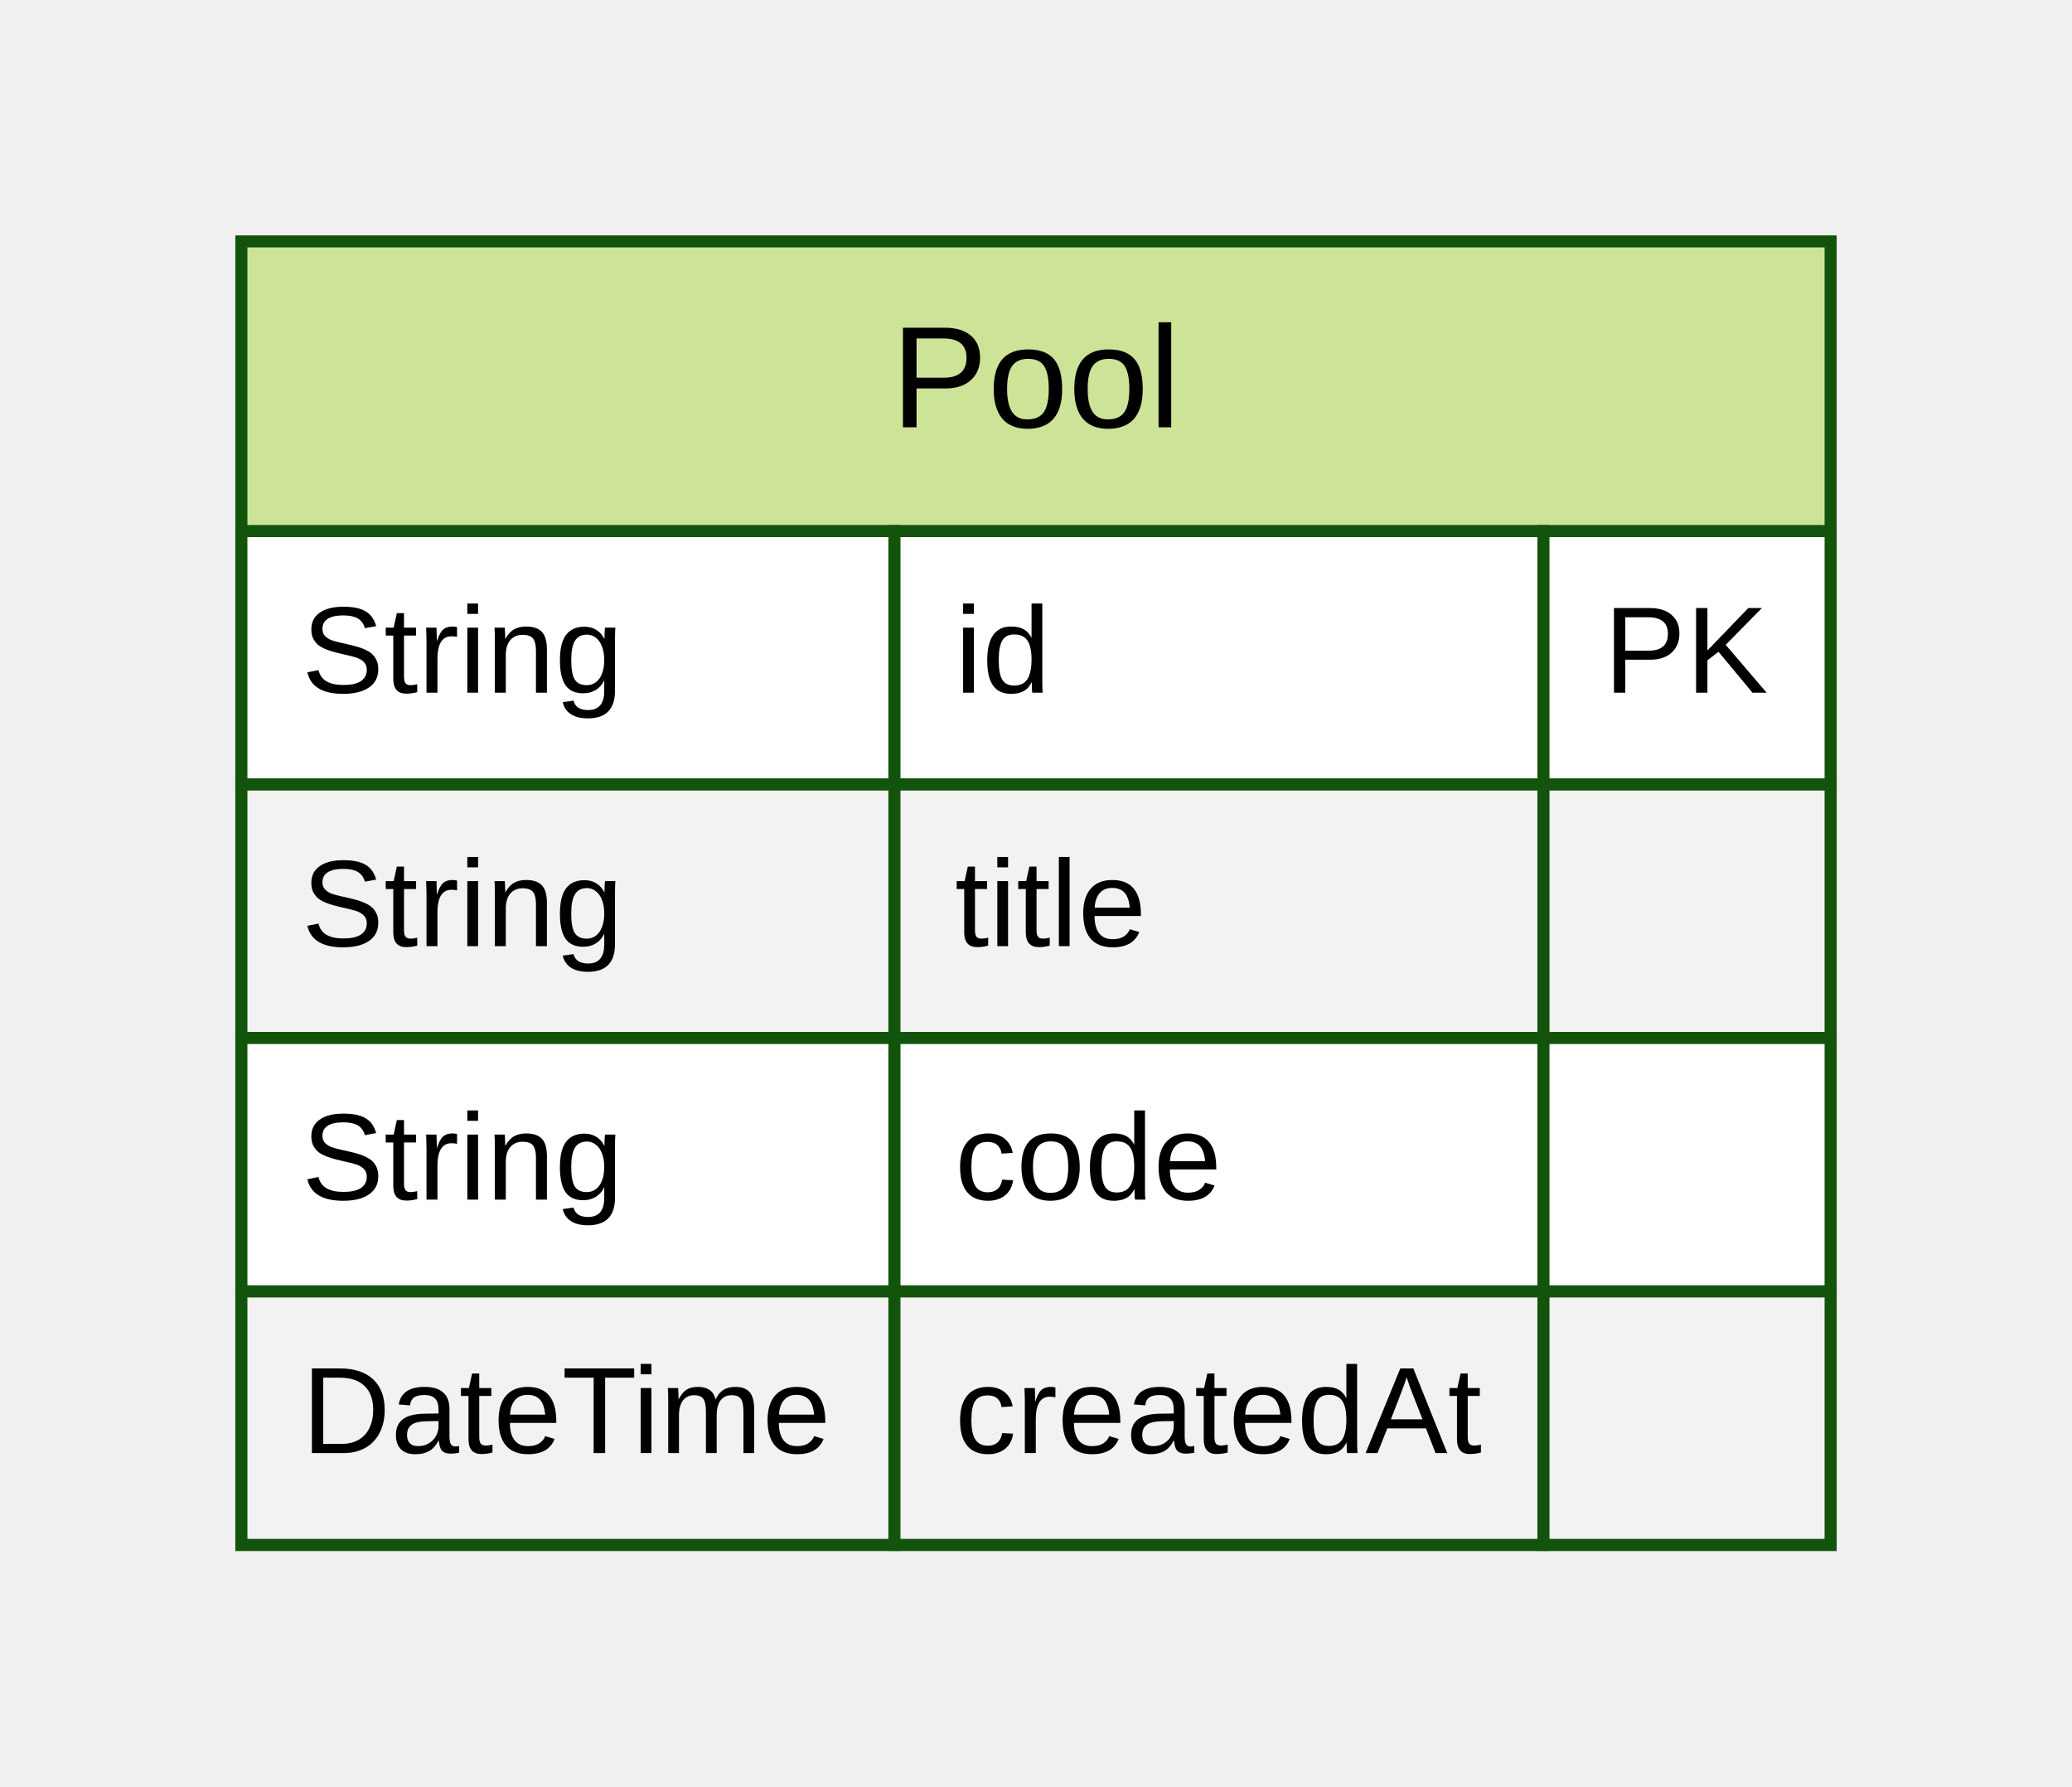
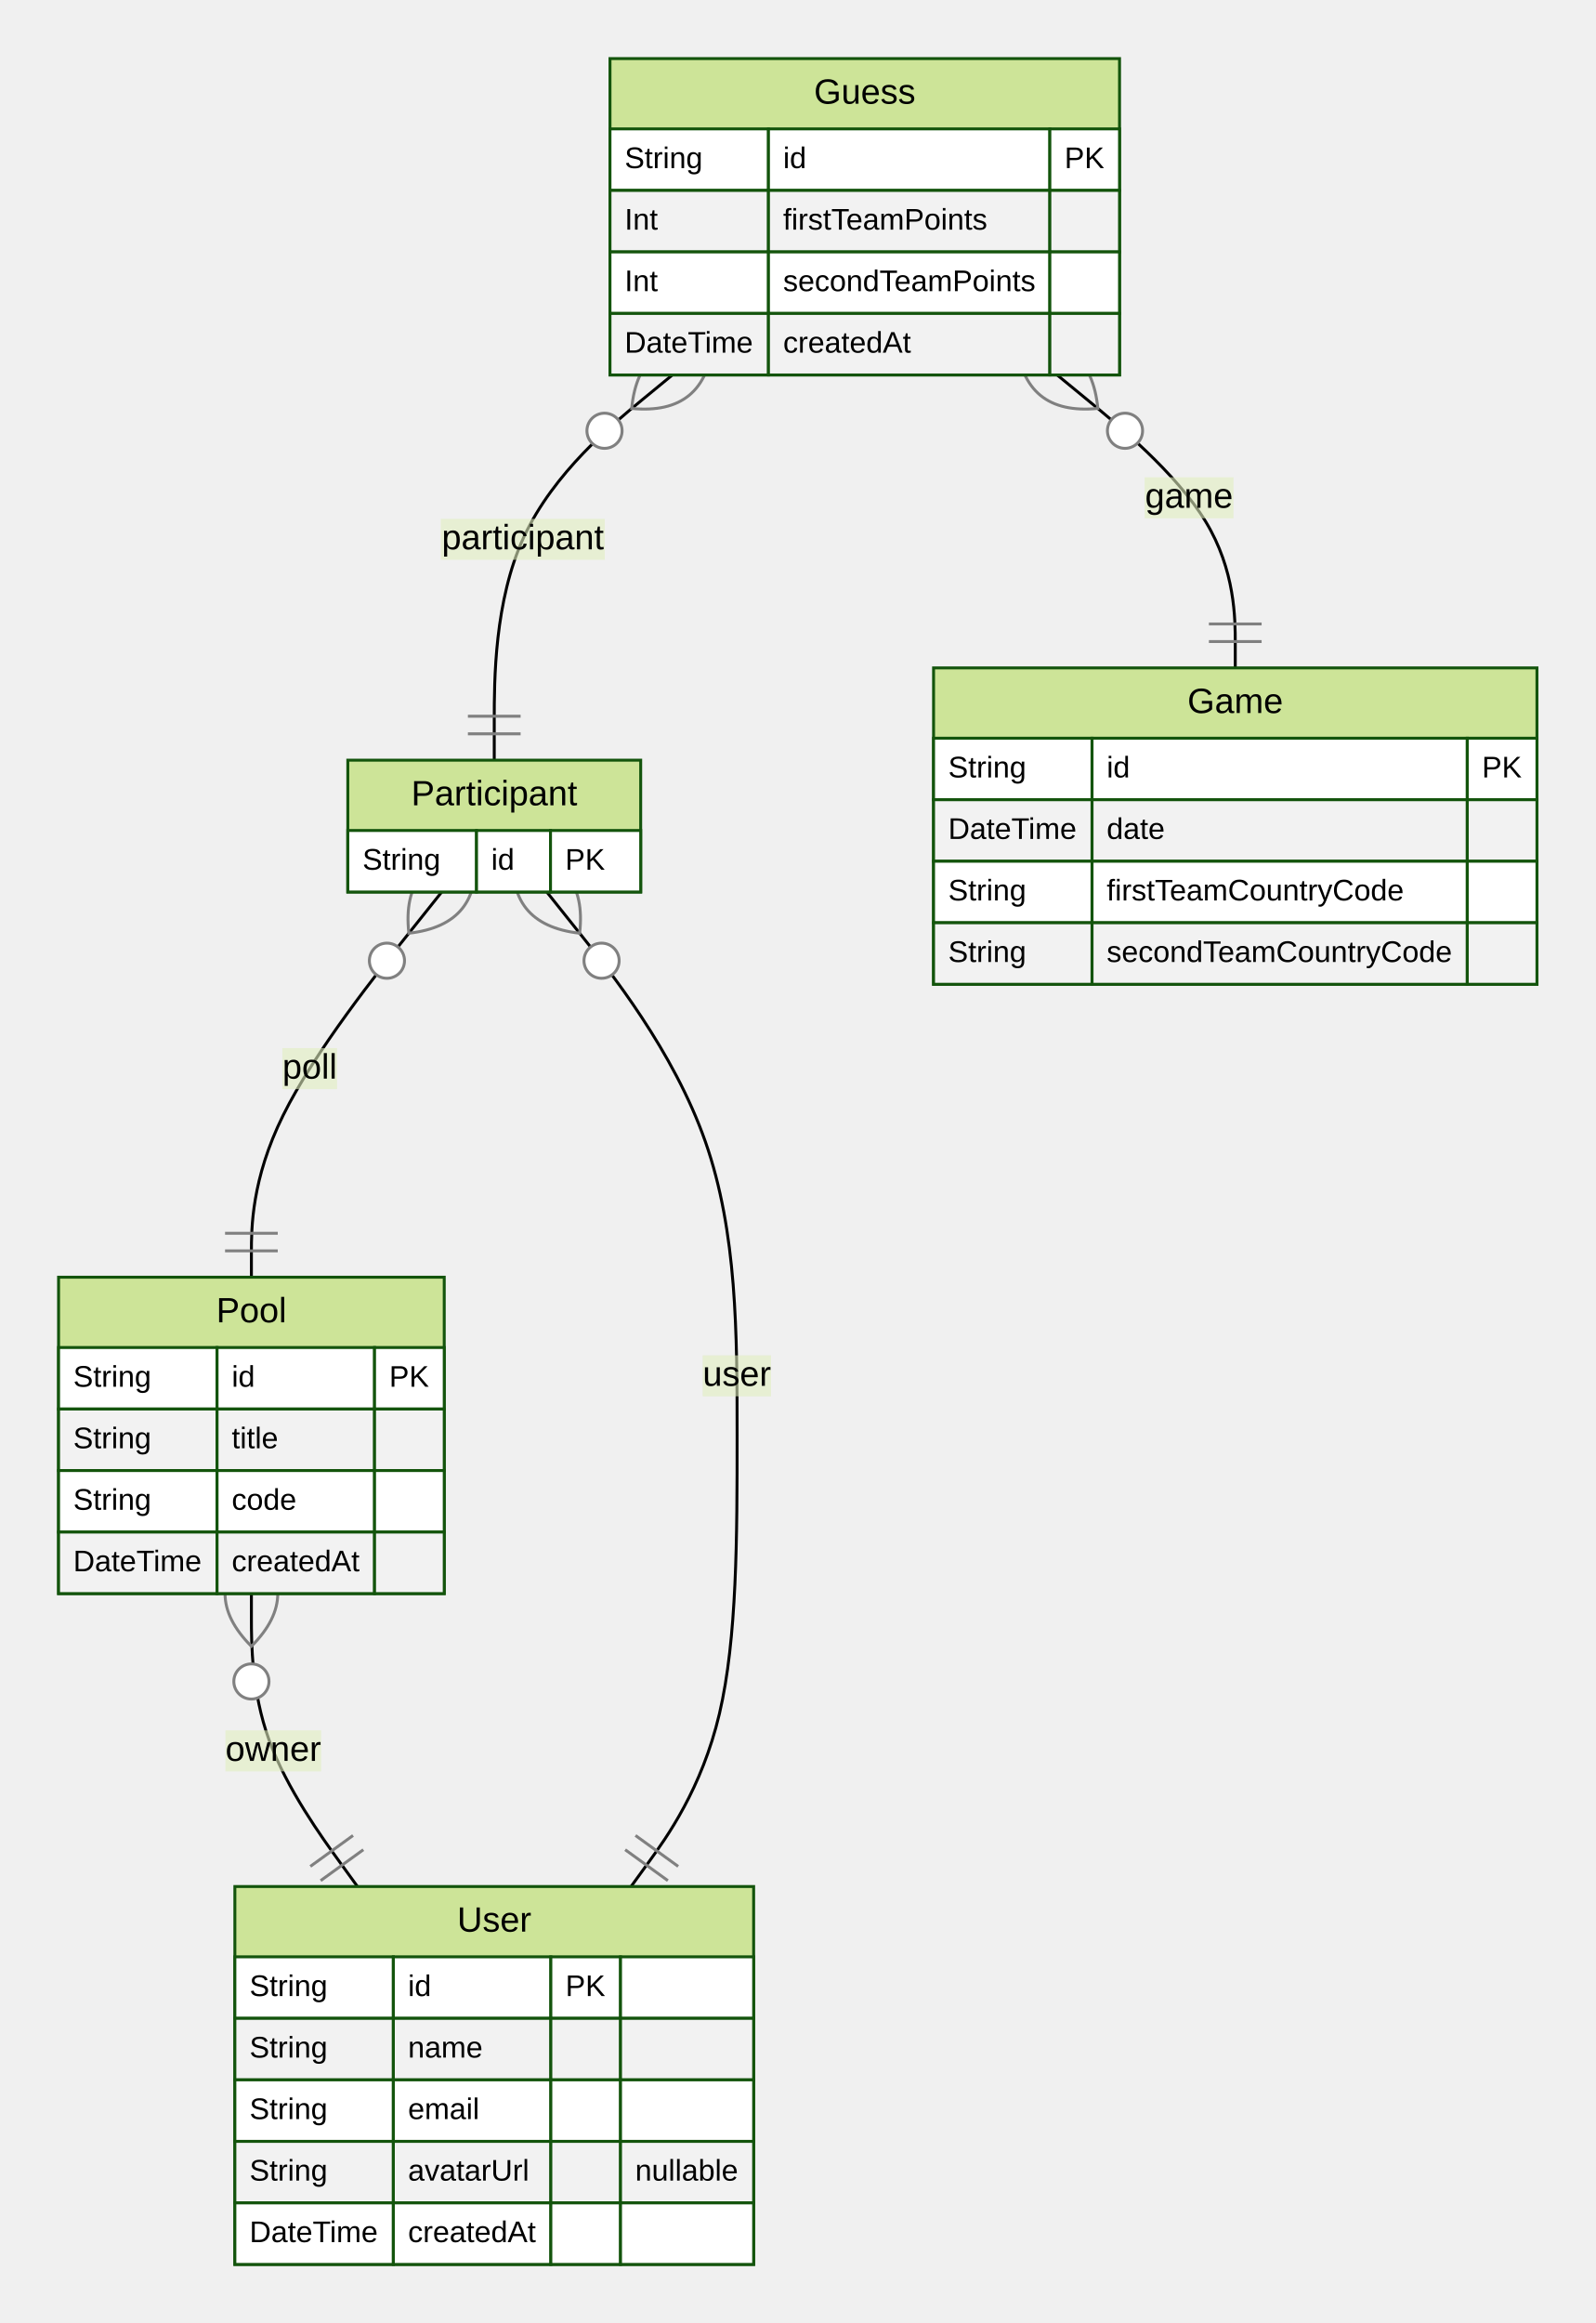
- <svg xmlns="http://www.w3.org/2000/svg" aria-labelledby="chart-title-mermaid-0 chart-desc-mermaid-0" role="img" viewBox="0 0 171.683 148" style="max-width: 171.683px; background-color: white;" width="100%" id="mermaid-0">
+ <svg xmlns="http://www.w3.org/2000/svg" aria-labelledby="chart-title-mermaid-0 chart-desc-mermaid-0" role="img" viewBox="0 0 544.791 793" style="max-width: 544.791px; background-color: white;" width="100%" id="mermaid-0">
  <style>#mermaid-0 {font-family:"trebuchet ms",verdana,arial,sans-serif;font-size:16px;fill:#000000;}#mermaid-0 .error-icon{fill:#552222;}#mermaid-0 .error-text{fill:#552222;stroke:#552222;}#mermaid-0 .edge-thickness-normal{stroke-width:2px;}#mermaid-0 .edge-thickness-thick{stroke-width:3.5px;}#mermaid-0 .edge-pattern-solid{stroke-dasharray:0;}#mermaid-0 .edge-pattern-dashed{stroke-dasharray:3;}#mermaid-0 .edge-pattern-dotted{stroke-dasharray:2;}#mermaid-0 .marker{fill:#000000;stroke:#000000;}#mermaid-0 .marker.cross{stroke:#000000;}#mermaid-0 svg{font-family:"trebuchet ms",verdana,arial,sans-serif;font-size:16px;}#mermaid-0 .entityBox{fill:#cde498;stroke:#13540c;}#mermaid-0 .attributeBoxOdd{fill:#ffffff;stroke:#13540c;}#mermaid-0 .attributeBoxEven{fill:#f2f2f2;stroke:#13540c;}#mermaid-0 .relationshipLabelBox{fill:hsl(78.158, 58.462%, 84.51%);opacity:0.7;background-color:hsl(78.158, 58.462%, 84.51%);}#mermaid-0 .relationshipLabelBox rect{opacity:0.5;}#mermaid-0 .relationshipLine{stroke:#000000;}#mermaid-0 :root{--mermaid-font-family:"trebuchet ms",verdana,arial,sans-serif;}</style>
  <g />
  <defs>
    <marker orient="auto" markerHeight="18" markerWidth="18" refY="9" refX="0" id="ONLY_ONE_START">
      <path d="M9,0 L9,18 M15,0 L15,18" fill="none" stroke="gray" />
    </marker>
  </defs>
  <defs>
    <marker orient="auto" markerHeight="18" markerWidth="18" refY="9" refX="18" id="ONLY_ONE_END">
      <path d="M3,0 L3,18 M9,0 L9,18" fill="none" stroke="gray" />
    </marker>
  </defs>
  <defs>
    <marker orient="auto" markerHeight="18" markerWidth="30" refY="9" refX="0" id="ZERO_OR_ONE_START">
      <circle r="6" cy="9" cx="21" fill="white" stroke="gray" />
      <path d="M9,0 L9,18" fill="none" stroke="gray" />
    </marker>
  </defs>
  <defs>
    <marker orient="auto" markerHeight="18" markerWidth="30" refY="9" refX="30" id="ZERO_OR_ONE_END">
      <circle r="6" cy="9" cx="9" fill="white" stroke="gray" />
      <path d="M21,0 L21,18" fill="none" stroke="gray" />
    </marker>
  </defs>
  <defs>
    <marker orient="auto" markerHeight="36" markerWidth="45" refY="18" refX="18" id="ONE_OR_MORE_START">
      <path d="M0,18 Q 18,0 36,18 Q 18,36 0,18 M42,9 L42,27" fill="none" stroke="gray" />
    </marker>
  </defs>
  <defs>
    <marker orient="auto" markerHeight="36" markerWidth="45" refY="18" refX="27" id="ONE_OR_MORE_END">
      <path d="M3,9 L3,27 M9,18 Q27,0 45,18 Q27,36 9,18" fill="none" stroke="gray" />
    </marker>
  </defs>
  <defs>
    <marker orient="auto" markerHeight="36" markerWidth="57" refY="18" refX="18" id="ZERO_OR_MORE_START">
      <circle r="6" cy="18" cx="48" fill="white" stroke="gray" />
      <path d="M0,18 Q18,0 36,18 Q18,36 0,18" fill="none" stroke="gray" />
    </marker>
  </defs>
  <defs>
    <marker orient="auto" markerHeight="36" markerWidth="57" refY="18" refX="39" id="ZERO_OR_MORE_END">
      <circle r="6" cy="18" cx="9" fill="white" stroke="gray" />
      <path d="M21,18 Q39,0 57,18 Q39,36 21,18" fill="none" stroke="gray" />
    </marker>
  </defs>
-   <g transform="translate(20,20 )" id="Pool">
+   <path marker-start="url(#ZERO_OR_MORE_START)" marker-end="url(#ONLY_ONE_END)" fill="none" stroke="gray" d="M85.841,544L85.841,552.333C85.841,560.667,85.841,577.333,91.876,594C97.911,610.667,109.981,627.333,116.016,635.667L122.051,644" class="er relationshipLine" />
+   <path marker-start="url(#ZERO_OR_MORE_START)" marker-end="url(#ONLY_ONE_END)" fill="none" stroke="gray" d="M186.702,304.5L197.532,318.083C208.362,331.667,230.023,358.833,240.853,389.75C251.683,420.667,251.683,455.333,251.683,490C251.683,524.667,251.683,559.333,245.648,585C239.613,610.667,227.543,627.333,221.508,635.667L215.473,644" class="er relationshipLine" />
+   <path marker-start="url(#ZERO_OR_MORE_START)" marker-end="url(#ONLY_ONE_END)" fill="none" stroke="gray" d="M150.823,304.5L139.992,318.083C129.162,331.667,107.502,358.833,96.672,380.75C85.841,402.667,85.841,419.333,85.841,427.667L85.841,436" class="er relationshipLine" />
+   <path marker-start="url(#ZERO_OR_MORE_START)" marker-end="url(#ONLY_ONE_END)" fill="none" stroke="gray" d="M360.956,128L371.093,136.333C381.23,144.667,401.503,161.333,411.64,178C421.777,194.667,421.777,211.333,421.777,219.667L421.777,228" class="er relationshipLine" />
+   <path marker-start="url(#ZERO_OR_MORE_START)" marker-end="url(#ONLY_ONE_END)" fill="none" stroke="gray" d="M229.583,128L219.446,136.333C209.309,144.667,189.036,161.333,178.899,183.25C168.762,205.167,168.762,232.333,168.762,245.917L168.762,259.5" class="er relationshipLine" />
+   <g transform="translate(20,436 )" id="Pool">
    <rect height="108" width="131.683" y="0" x="0" stroke="gray" fill-opacity="100%" fill="honeydew" class="er entityBox" />
    <text transform="translate(65.84149,12)" style="font-family: &quot;trebuchet ms&quot;, verdana, arial, sans-serif;; font-size: 12px" text-anchor="middle" dominant-baseline="middle" y="0" x="0" id="entity-Pool" class="er entityLabel">Pool</text>
    <rect height="21" width="54.113" y="24" x="0" stroke="gray" fill-opacity="100%" fill="honeydew" class="er attributeBoxOdd" />
    <text transform="translate(5,34.5)" style="font-family: &quot;trebuchet ms&quot;, verdana, arial, sans-serif;; font-size: 10.2px" text-anchor="left" dominant-baseline="middle" y="0" x="0" id="entity-Pool-attr-1-type" class="er entityLabel">String</text>
    <rect height="21" width="53.775" y="24" x="54.113" stroke="gray" fill-opacity="100%" fill="honeydew" class="er attributeBoxOdd" />
    <text transform="translate(59.11313,34.5)" style="font-family: &quot;trebuchet ms&quot;, verdana, arial, sans-serif;; font-size: 10.2px" text-anchor="left" dominant-baseline="middle" y="0" x="0" id="entity-Pool-attr-1-name" class="er entityLabel">id</text>
    <rect height="21" width="23.795" y="24" x="107.888" stroke="gray" fill-opacity="100%" fill="honeydew" class="er attributeBoxOdd" />
    <text transform="translate(112.888,34.5)" style="font-family: &quot;trebuchet ms&quot;, verdana, arial, sans-serif;; font-size: 10.2px" text-anchor="left" dominant-baseline="middle" y="0" x="0" id="entity-Pool-attr-1-key" class="er entityLabel">PK</text>
    <rect height="21" width="54.113" y="45" x="0" stroke="gray" fill-opacity="100%" fill="honeydew" class="er attributeBoxEven" />
    <text transform="translate(5,55.5)" style="font-family: &quot;trebuchet ms&quot;, verdana, arial, sans-serif;; font-size: 10.2px" text-anchor="left" dominant-baseline="middle" y="0" x="0" id="entity-Pool-attr-2-type" class="er entityLabel">String</text>
    <rect height="21" width="53.775" y="45" x="54.113" stroke="gray" fill-opacity="100%" fill="honeydew" class="er attributeBoxEven" />
    <text transform="translate(59.11313,55.5)" style="font-family: &quot;trebuchet ms&quot;, verdana, arial, sans-serif;; font-size: 10.2px" text-anchor="left" dominant-baseline="middle" y="0" x="0" id="entity-Pool-attr-2-name" class="er entityLabel">title</text>
    <rect height="21" width="23.795" y="45" x="107.888" stroke="gray" fill-opacity="100%" fill="honeydew" class="er attributeBoxEven" />
    <text transform="translate(112.888,55.5)" style="font-family: &quot;trebuchet ms&quot;, verdana, arial, sans-serif;; font-size: 10.2px" text-anchor="left" dominant-baseline="middle" y="0" x="0" id="entity-Pool-attr-2-key" class="er entityLabel" />
    <rect height="21" width="54.113" y="66" x="0" stroke="gray" fill-opacity="100%" fill="honeydew" class="er attributeBoxOdd" />
    <text transform="translate(5,76.5)" style="font-family: &quot;trebuchet ms&quot;, verdana, arial, sans-serif;; font-size: 10.2px" text-anchor="left" dominant-baseline="middle" y="0" x="0" id="entity-Pool-attr-3-type" class="er entityLabel">String</text>
    <rect height="21" width="53.775" y="66" x="54.113" stroke="gray" fill-opacity="100%" fill="honeydew" class="er attributeBoxOdd" />
    <text transform="translate(59.11313,76.5)" style="font-family: &quot;trebuchet ms&quot;, verdana, arial, sans-serif;; font-size: 10.2px" text-anchor="left" dominant-baseline="middle" y="0" x="0" id="entity-Pool-attr-3-name" class="er entityLabel">code</text>
    <rect height="21" width="23.795" y="66" x="107.888" stroke="gray" fill-opacity="100%" fill="honeydew" class="er attributeBoxOdd" />
    <text transform="translate(112.888,76.5)" style="font-family: &quot;trebuchet ms&quot;, verdana, arial, sans-serif;; font-size: 10.2px" text-anchor="left" dominant-baseline="middle" y="0" x="0" id="entity-Pool-attr-3-key" class="er entityLabel" />
    <rect height="21" width="54.113" y="87" x="0" stroke="gray" fill-opacity="100%" fill="honeydew" class="er attributeBoxEven" />
    <text transform="translate(5,97.5)" style="font-family: &quot;trebuchet ms&quot;, verdana, arial, sans-serif;; font-size: 10.2px" text-anchor="left" dominant-baseline="middle" y="0" x="0" id="entity-Pool-attr-4-type" class="er entityLabel">DateTime</text>
    <rect height="21" width="53.775" y="87" x="54.113" stroke="gray" fill-opacity="100%" fill="honeydew" class="er attributeBoxEven" />
    <text transform="translate(59.11313,97.5)" style="font-family: &quot;trebuchet ms&quot;, verdana, arial, sans-serif;; font-size: 10.2px" text-anchor="left" dominant-baseline="middle" y="0" x="0" id="entity-Pool-attr-4-name" class="er entityLabel">createdAt</text>
    <rect height="21" width="23.795" y="87" x="107.888" stroke="gray" fill-opacity="100%" fill="honeydew" class="er attributeBoxEven" />
    <text transform="translate(112.888,97.5)" style="font-family: &quot;trebuchet ms&quot;, verdana, arial, sans-serif;; font-size: 10.2px" text-anchor="left" dominant-baseline="middle" y="0" x="0" id="entity-Pool-attr-4-key" class="er entityLabel" />
  </g>
+   <g transform="translate(118.7622,259.5 )" id="Participant">
+     <rect height="45" width="100" y="0" x="0" stroke="gray" fill-opacity="100%" fill="honeydew" class="er entityBox" />
+     <text transform="translate(50,12)" style="font-family: &quot;trebuchet ms&quot;, verdana, arial, sans-serif;; font-size: 12px" text-anchor="middle" dominant-baseline="middle" y="0" x="0" id="entity-Participant" class="er entityLabel">Participant</text>
+     <rect height="21" width="43.945" y="24" x="0" stroke="gray" fill-opacity="100%" fill="honeydew" class="er attributeBoxOdd" />
+     <text transform="translate(5,34.5)" style="font-family: &quot;trebuchet ms&quot;, verdana, arial, sans-serif;; font-size: 10.2px" text-anchor="left" dominant-baseline="middle" y="0" x="0" id="entity-Participant-attr-1-type" class="er entityLabel">String</text>
+     <rect height="21" width="25.262" y="24" x="43.945" stroke="gray" fill-opacity="100%" fill="honeydew" class="er attributeBoxOdd" />
+     <text transform="translate(48.94526,34.5)" style="font-family: &quot;trebuchet ms&quot;, verdana, arial, sans-serif;; font-size: 10.2px" text-anchor="left" dominant-baseline="middle" y="0" x="0" id="entity-Participant-attr-1-name" class="er entityLabel">id</text>
+     <rect height="21" width="30.793" y="24" x="69.207" stroke="gray" fill-opacity="100%" fill="honeydew" class="er attributeBoxOdd" />
+     <text transform="translate(74.20681,34.5)" style="font-family: &quot;trebuchet ms&quot;, verdana, arial, sans-serif;; font-size: 10.2px" text-anchor="left" dominant-baseline="middle" y="0" x="0" id="entity-Participant-attr-1-key" class="er entityLabel">PK</text>
+   </g>
+   <g transform="translate(80.19414,644 )" id="User">
+     <rect height="129" width="177.136" y="0" x="0" stroke="gray" fill-opacity="100%" fill="honeydew" class="er entityBox" />
+     <text transform="translate(88.5681,12)" style="font-family: &quot;trebuchet ms&quot;, verdana, arial, sans-serif;; font-size: 12px" text-anchor="middle" dominant-baseline="middle" y="0" x="0" id="entity-User" class="er entityLabel">User</text>
+     <rect height="21" width="54.113" y="24" x="0" stroke="gray" fill-opacity="100%" fill="honeydew" class="er attributeBoxOdd" />
+     <text transform="translate(5,34.5)" style="font-family: &quot;trebuchet ms&quot;, verdana, arial, sans-serif;; font-size: 10.2px" text-anchor="left" dominant-baseline="middle" y="0" x="0" id="entity-User-attr-1-type" class="er entityLabel">String</text>
+     <rect height="21" width="53.775" y="24" x="54.113" stroke="gray" fill-opacity="100%" fill="honeydew" class="er attributeBoxOdd" />
+     <text transform="translate(59.11313,34.5)" style="font-family: &quot;trebuchet ms&quot;, verdana, arial, sans-serif;; font-size: 10.2px" text-anchor="left" dominant-baseline="middle" y="0" x="0" id="entity-User-attr-1-name" class="er entityLabel">id</text>
+     <rect height="21" width="23.795" y="24" x="107.888" stroke="gray" fill-opacity="100%" fill="honeydew" class="er attributeBoxOdd" />
+     <text transform="translate(112.888,34.5)" style="font-family: &quot;trebuchet ms&quot;, verdana, arial, sans-serif;; font-size: 10.2px" text-anchor="left" dominant-baseline="middle" y="0" x="0" id="entity-User-attr-1-key" class="er entityLabel">PK</text>
+     <rect height="21" width="45.453" y="24" x="131.683" stroke="gray" fill-opacity="100%" fill="honeydew" class="er attributeBoxOdd" />
+     <text transform="translate(136.683,34.5)" style="font-family: &quot;trebuchet ms&quot;, verdana, arial, sans-serif;; font-size: 10.2px" text-anchor="left" dominant-baseline="middle" y="0" x="0" id="entity-User-attr-1-comment" class="er entityLabel" />
+     <rect height="21" width="54.113" y="45" x="0" stroke="gray" fill-opacity="100%" fill="honeydew" class="er attributeBoxEven" />
+     <text transform="translate(5,55.5)" style="font-family: &quot;trebuchet ms&quot;, verdana, arial, sans-serif;; font-size: 10.2px" text-anchor="left" dominant-baseline="middle" y="0" x="0" id="entity-User-attr-2-type" class="er entityLabel">String</text>
+     <rect height="21" width="53.775" y="45" x="54.113" stroke="gray" fill-opacity="100%" fill="honeydew" class="er attributeBoxEven" />
+     <text transform="translate(59.11313,55.5)" style="font-family: &quot;trebuchet ms&quot;, verdana, arial, sans-serif;; font-size: 10.2px" text-anchor="left" dominant-baseline="middle" y="0" x="0" id="entity-User-attr-2-name" class="er entityLabel">name</text>
+     <rect height="21" width="23.795" y="45" x="107.888" stroke="gray" fill-opacity="100%" fill="honeydew" class="er attributeBoxEven" />
+     <text transform="translate(112.888,55.5)" style="font-family: &quot;trebuchet ms&quot;, verdana, arial, sans-serif;; font-size: 10.2px" text-anchor="left" dominant-baseline="middle" y="0" x="0" id="entity-User-attr-2-key" class="er entityLabel" />
+     <rect height="21" width="45.453" y="45" x="131.683" stroke="gray" fill-opacity="100%" fill="honeydew" class="er attributeBoxEven" />
+     <text transform="translate(136.683,55.5)" style="font-family: &quot;trebuchet ms&quot;, verdana, arial, sans-serif;; font-size: 10.2px" text-anchor="left" dominant-baseline="middle" y="0" x="0" id="entity-User-attr-2-comment" class="er entityLabel" />
+     <rect height="21" width="54.113" y="66" x="0" stroke="gray" fill-opacity="100%" fill="honeydew" class="er attributeBoxOdd" />
+     <text transform="translate(5,76.5)" style="font-family: &quot;trebuchet ms&quot;, verdana, arial, sans-serif;; font-size: 10.2px" text-anchor="left" dominant-baseline="middle" y="0" x="0" id="entity-User-attr-3-type" class="er entityLabel">String</text>
+     <rect height="21" width="53.775" y="66" x="54.113" stroke="gray" fill-opacity="100%" fill="honeydew" class="er attributeBoxOdd" />
+     <text transform="translate(59.11313,76.5)" style="font-family: &quot;trebuchet ms&quot;, verdana, arial, sans-serif;; font-size: 10.2px" text-anchor="left" dominant-baseline="middle" y="0" x="0" id="entity-User-attr-3-name" class="er entityLabel">email</text>
+     <rect height="21" width="23.795" y="66" x="107.888" stroke="gray" fill-opacity="100%" fill="honeydew" class="er attributeBoxOdd" />
+     <text transform="translate(112.888,76.5)" style="font-family: &quot;trebuchet ms&quot;, verdana, arial, sans-serif;; font-size: 10.2px" text-anchor="left" dominant-baseline="middle" y="0" x="0" id="entity-User-attr-3-key" class="er entityLabel" />
+     <rect height="21" width="45.453" y="66" x="131.683" stroke="gray" fill-opacity="100%" fill="honeydew" class="er attributeBoxOdd" />
+     <text transform="translate(136.683,76.5)" style="font-family: &quot;trebuchet ms&quot;, verdana, arial, sans-serif;; font-size: 10.2px" text-anchor="left" dominant-baseline="middle" y="0" x="0" id="entity-User-attr-3-comment" class="er entityLabel" />
+     <rect height="21" width="54.113" y="87" x="0" stroke="gray" fill-opacity="100%" fill="honeydew" class="er attributeBoxEven" />
+     <text transform="translate(5,97.5)" style="font-family: &quot;trebuchet ms&quot;, verdana, arial, sans-serif;; font-size: 10.2px" text-anchor="left" dominant-baseline="middle" y="0" x="0" id="entity-User-attr-4-type" class="er entityLabel">String</text>
+     <rect height="21" width="53.775" y="87" x="54.113" stroke="gray" fill-opacity="100%" fill="honeydew" class="er attributeBoxEven" />
+     <text transform="translate(59.11313,97.5)" style="font-family: &quot;trebuchet ms&quot;, verdana, arial, sans-serif;; font-size: 10.2px" text-anchor="left" dominant-baseline="middle" y="0" x="0" id="entity-User-attr-4-name" class="er entityLabel">avatarUrl</text>
+     <rect height="21" width="23.795" y="87" x="107.888" stroke="gray" fill-opacity="100%" fill="honeydew" class="er attributeBoxEven" />
+     <text transform="translate(112.888,97.5)" style="font-family: &quot;trebuchet ms&quot;, verdana, arial, sans-serif;; font-size: 10.2px" text-anchor="left" dominant-baseline="middle" y="0" x="0" id="entity-User-attr-4-key" class="er entityLabel" />
+     <rect height="21" width="45.453" y="87" x="131.683" stroke="gray" fill-opacity="100%" fill="honeydew" class="er attributeBoxEven" />
+     <text transform="translate(136.683,97.5)" style="font-family: &quot;trebuchet ms&quot;, verdana, arial, sans-serif;; font-size: 10.2px" text-anchor="left" dominant-baseline="middle" y="0" x="0" id="entity-User-attr-4-comment" class="er entityLabel">nullable</text>
+     <rect height="21" width="54.113" y="108" x="0" stroke="gray" fill-opacity="100%" fill="honeydew" class="er attributeBoxOdd" />
+     <text transform="translate(5,118.5)" style="font-family: &quot;trebuchet ms&quot;, verdana, arial, sans-serif;; font-size: 10.2px" text-anchor="left" dominant-baseline="middle" y="0" x="0" id="entity-User-attr-5-type" class="er entityLabel">DateTime</text>
+     <rect height="21" width="53.775" y="108" x="54.113" stroke="gray" fill-opacity="100%" fill="honeydew" class="er attributeBoxOdd" />
+     <text transform="translate(59.11313,118.5)" style="font-family: &quot;trebuchet ms&quot;, verdana, arial, sans-serif;; font-size: 10.2px" text-anchor="left" dominant-baseline="middle" y="0" x="0" id="entity-User-attr-5-name" class="er entityLabel">createdAt</text>
+     <rect height="21" width="23.795" y="108" x="107.888" stroke="gray" fill-opacity="100%" fill="honeydew" class="er attributeBoxOdd" />
+     <text transform="translate(112.888,118.5)" style="font-family: &quot;trebuchet ms&quot;, verdana, arial, sans-serif;; font-size: 10.2px" text-anchor="left" dominant-baseline="middle" y="0" x="0" id="entity-User-attr-5-key" class="er entityLabel" />
+     <rect height="21" width="45.453" y="108" x="131.683" stroke="gray" fill-opacity="100%" fill="honeydew" class="er attributeBoxOdd" />
+     <text transform="translate(136.683,118.5)" style="font-family: &quot;trebuchet ms&quot;, verdana, arial, sans-serif;; font-size: 10.2px" text-anchor="left" dominant-baseline="middle" y="0" x="0" id="entity-User-attr-5-comment" class="er entityLabel" />
+   </g>
+   <g transform="translate(318.7622,228 )" id="Game">
+     <rect height="108" width="206.029" y="0" x="0" stroke="gray" fill-opacity="100%" fill="honeydew" class="er entityBox" />
+     <text transform="translate(103.0145,12)" style="font-family: &quot;trebuchet ms&quot;, verdana, arial, sans-serif;; font-size: 12px" text-anchor="middle" dominant-baseline="middle" y="0" x="0" id="entity-Game" class="er entityLabel">Game</text>
+     <rect height="21" width="54.113" y="24" x="0" stroke="gray" fill-opacity="100%" fill="honeydew" class="er attributeBoxOdd" />
+     <text transform="translate(5,34.5)" style="font-family: &quot;trebuchet ms&quot;, verdana, arial, sans-serif;; font-size: 10.2px" text-anchor="left" dominant-baseline="middle" y="0" x="0" id="entity-Game-attr-1-type" class="er entityLabel">String</text>
+     <rect height="21" width="128.121" y="24" x="54.113" stroke="gray" fill-opacity="100%" fill="honeydew" class="er attributeBoxOdd" />
+     <text transform="translate(59.11313,34.5)" style="font-family: &quot;trebuchet ms&quot;, verdana, arial, sans-serif;; font-size: 10.2px" text-anchor="left" dominant-baseline="middle" y="0" x="0" id="entity-Game-attr-1-name" class="er entityLabel">id</text>
+     <rect height="21" width="23.795" y="24" x="182.234" stroke="gray" fill-opacity="100%" fill="honeydew" class="er attributeBoxOdd" />
+     <text transform="translate(187.2339,34.5)" style="font-family: &quot;trebuchet ms&quot;, verdana, arial, sans-serif;; font-size: 10.2px" text-anchor="left" dominant-baseline="middle" y="0" x="0" id="entity-Game-attr-1-key" class="er entityLabel">PK</text>
+     <rect height="21" width="54.113" y="45" x="0" stroke="gray" fill-opacity="100%" fill="honeydew" class="er attributeBoxEven" />
+     <text transform="translate(5,55.5)" style="font-family: &quot;trebuchet ms&quot;, verdana, arial, sans-serif;; font-size: 10.2px" text-anchor="left" dominant-baseline="middle" y="0" x="0" id="entity-Game-attr-2-type" class="er entityLabel">DateTime</text>
+     <rect height="21" width="128.121" y="45" x="54.113" stroke="gray" fill-opacity="100%" fill="honeydew" class="er attributeBoxEven" />
+     <text transform="translate(59.11313,55.5)" style="font-family: &quot;trebuchet ms&quot;, verdana, arial, sans-serif;; font-size: 10.2px" text-anchor="left" dominant-baseline="middle" y="0" x="0" id="entity-Game-attr-2-name" class="er entityLabel">date</text>
+     <rect height="21" width="23.795" y="45" x="182.234" stroke="gray" fill-opacity="100%" fill="honeydew" class="er attributeBoxEven" />
+     <text transform="translate(187.2339,55.5)" style="font-family: &quot;trebuchet ms&quot;, verdana, arial, sans-serif;; font-size: 10.2px" text-anchor="left" dominant-baseline="middle" y="0" x="0" id="entity-Game-attr-2-key" class="er entityLabel" />
+     <rect height="21" width="54.113" y="66" x="0" stroke="gray" fill-opacity="100%" fill="honeydew" class="er attributeBoxOdd" />
+     <text transform="translate(5,76.5)" style="font-family: &quot;trebuchet ms&quot;, verdana, arial, sans-serif;; font-size: 10.2px" text-anchor="left" dominant-baseline="middle" y="0" x="0" id="entity-Game-attr-3-type" class="er entityLabel">String</text>
+     <rect height="21" width="128.121" y="66" x="54.113" stroke="gray" fill-opacity="100%" fill="honeydew" class="er attributeBoxOdd" />
+     <text transform="translate(59.11313,76.5)" style="font-family: &quot;trebuchet ms&quot;, verdana, arial, sans-serif;; font-size: 10.2px" text-anchor="left" dominant-baseline="middle" y="0" x="0" id="entity-Game-attr-3-name" class="er entityLabel">firstTeamCountryCode</text>
+     <rect height="21" width="23.795" y="66" x="182.234" stroke="gray" fill-opacity="100%" fill="honeydew" class="er attributeBoxOdd" />
+     <text transform="translate(187.2339,76.5)" style="font-family: &quot;trebuchet ms&quot;, verdana, arial, sans-serif;; font-size: 10.2px" text-anchor="left" dominant-baseline="middle" y="0" x="0" id="entity-Game-attr-3-key" class="er entityLabel" />
+     <rect height="21" width="54.113" y="87" x="0" stroke="gray" fill-opacity="100%" fill="honeydew" class="er attributeBoxEven" />
+     <text transform="translate(5,97.5)" style="font-family: &quot;trebuchet ms&quot;, verdana, arial, sans-serif;; font-size: 10.2px" text-anchor="left" dominant-baseline="middle" y="0" x="0" id="entity-Game-attr-4-type" class="er entityLabel">String</text>
+     <rect height="21" width="128.121" y="87" x="54.113" stroke="gray" fill-opacity="100%" fill="honeydew" class="er attributeBoxEven" />
+     <text transform="translate(59.11313,97.5)" style="font-family: &quot;trebuchet ms&quot;, verdana, arial, sans-serif;; font-size: 10.2px" text-anchor="left" dominant-baseline="middle" y="0" x="0" id="entity-Game-attr-4-name" class="er entityLabel">secondTeamCountryCode</text>
+     <rect height="21" width="23.795" y="87" x="182.234" stroke="gray" fill-opacity="100%" fill="honeydew" class="er attributeBoxEven" />
+     <text transform="translate(187.2339,97.5)" style="font-family: &quot;trebuchet ms&quot;, verdana, arial, sans-serif;; font-size: 10.2px" text-anchor="left" dominant-baseline="middle" y="0" x="0" id="entity-Game-attr-4-key" class="er entityLabel" />
+   </g>
+   <g transform="translate(208.2763,20 )" id="Guess">
+     <rect height="108" width="173.986" y="0" x="0" stroke="gray" fill-opacity="100%" fill="honeydew" class="er entityBox" />
+     <text transform="translate(86.99312,12)" style="font-family: &quot;trebuchet ms&quot;, verdana, arial, sans-serif;; font-size: 12px" text-anchor="middle" dominant-baseline="middle" y="0" x="0" id="entity-Guess" class="er entityLabel">Guess</text>
+     <rect height="21" width="54.113" y="24" x="0" stroke="gray" fill-opacity="100%" fill="honeydew" class="er attributeBoxOdd" />
+     <text transform="translate(5,34.5)" style="font-family: &quot;trebuchet ms&quot;, verdana, arial, sans-serif;; font-size: 10.2px" text-anchor="left" dominant-baseline="middle" y="0" x="0" id="entity-Guess-attr-1-type" class="er entityLabel">String</text>
+     <rect height="21" width="96.078" y="24" x="54.113" stroke="gray" fill-opacity="100%" fill="honeydew" class="er attributeBoxOdd" />
+     <text transform="translate(59.11313,34.5)" style="font-family: &quot;trebuchet ms&quot;, verdana, arial, sans-serif;; font-size: 10.2px" text-anchor="left" dominant-baseline="middle" y="0" x="0" id="entity-Guess-attr-1-name" class="er entityLabel">id</text>
+     <rect height="21" width="23.795" y="24" x="150.191" stroke="gray" fill-opacity="100%" fill="honeydew" class="er attributeBoxOdd" />
+     <text transform="translate(155.1913,34.5)" style="font-family: &quot;trebuchet ms&quot;, verdana, arial, sans-serif;; font-size: 10.2px" text-anchor="left" dominant-baseline="middle" y="0" x="0" id="entity-Guess-attr-1-key" class="er entityLabel">PK</text>
+     <rect height="21" width="54.113" y="45" x="0" stroke="gray" fill-opacity="100%" fill="honeydew" class="er attributeBoxEven" />
+     <text transform="translate(5,55.5)" style="font-family: &quot;trebuchet ms&quot;, verdana, arial, sans-serif;; font-size: 10.2px" text-anchor="left" dominant-baseline="middle" y="0" x="0" id="entity-Guess-attr-2-type" class="er entityLabel">Int</text>
+     <rect height="21" width="96.078" y="45" x="54.113" stroke="gray" fill-opacity="100%" fill="honeydew" class="er attributeBoxEven" />
+     <text transform="translate(59.11313,55.5)" style="font-family: &quot;trebuchet ms&quot;, verdana, arial, sans-serif;; font-size: 10.2px" text-anchor="left" dominant-baseline="middle" y="0" x="0" id="entity-Guess-attr-2-name" class="er entityLabel">firstTeamPoints</text>
+     <rect height="21" width="23.795" y="45" x="150.191" stroke="gray" fill-opacity="100%" fill="honeydew" class="er attributeBoxEven" />
+     <text transform="translate(155.1913,55.5)" style="font-family: &quot;trebuchet ms&quot;, verdana, arial, sans-serif;; font-size: 10.2px" text-anchor="left" dominant-baseline="middle" y="0" x="0" id="entity-Guess-attr-2-key" class="er entityLabel" />
+     <rect height="21" width="54.113" y="66" x="0" stroke="gray" fill-opacity="100%" fill="honeydew" class="er attributeBoxOdd" />
+     <text transform="translate(5,76.5)" style="font-family: &quot;trebuchet ms&quot;, verdana, arial, sans-serif;; font-size: 10.2px" text-anchor="left" dominant-baseline="middle" y="0" x="0" id="entity-Guess-attr-3-type" class="er entityLabel">Int</text>
+     <rect height="21" width="96.078" y="66" x="54.113" stroke="gray" fill-opacity="100%" fill="honeydew" class="er attributeBoxOdd" />
+     <text transform="translate(59.11313,76.5)" style="font-family: &quot;trebuchet ms&quot;, verdana, arial, sans-serif;; font-size: 10.2px" text-anchor="left" dominant-baseline="middle" y="0" x="0" id="entity-Guess-attr-3-name" class="er entityLabel">secondTeamPoints</text>
+     <rect height="21" width="23.795" y="66" x="150.191" stroke="gray" fill-opacity="100%" fill="honeydew" class="er attributeBoxOdd" />
+     <text transform="translate(155.1913,76.5)" style="font-family: &quot;trebuchet ms&quot;, verdana, arial, sans-serif;; font-size: 10.2px" text-anchor="left" dominant-baseline="middle" y="0" x="0" id="entity-Guess-attr-3-key" class="er entityLabel" />
+     <rect height="21" width="54.113" y="87" x="0" stroke="gray" fill-opacity="100%" fill="honeydew" class="er attributeBoxEven" />
+     <text transform="translate(5,97.5)" style="font-family: &quot;trebuchet ms&quot;, verdana, arial, sans-serif;; font-size: 10.2px" text-anchor="left" dominant-baseline="middle" y="0" x="0" id="entity-Guess-attr-4-type" class="er entityLabel">DateTime</text>
+     <rect height="21" width="96.078" y="87" x="54.113" stroke="gray" fill-opacity="100%" fill="honeydew" class="er attributeBoxEven" />
+     <text transform="translate(59.11313,97.5)" style="font-family: &quot;trebuchet ms&quot;, verdana, arial, sans-serif;; font-size: 10.2px" text-anchor="left" dominant-baseline="middle" y="0" x="0" id="entity-Guess-attr-4-name" class="er entityLabel">createdAt</text>
+     <rect height="21" width="23.795" y="87" x="150.191" stroke="gray" fill-opacity="100%" fill="honeydew" class="er attributeBoxEven" />
+     <text transform="translate(155.1913,97.5)" style="font-family: &quot;trebuchet ms&quot;, verdana, arial, sans-serif;; font-size: 10.2px" text-anchor="left" dominant-baseline="middle" y="0" x="0" id="entity-Guess-attr-4-key" class="er entityLabel" />
+   </g>
+   <rect fill-opacity="85%" fill="white" height="14" width="32.688" y="590.7" x="76.968" class="er relationshipLabelBox" />
+   <text style="font-family: &quot;trebuchet ms&quot;, verdana, arial, sans-serif;; font-size: 12px" dominant-baseline="middle" text-anchor="middle" y="597.7" x="93.312" id="rel1" class="er relationshipLabel">owner</text>
+   <rect fill-opacity="85%" fill="white" height="14" width="23.348" y="462.676" x="239.928" class="er relationshipLabelBox" />
+   <text style="font-family: &quot;trebuchet ms&quot;, verdana, arial, sans-serif;; font-size: 12px" dominant-baseline="middle" text-anchor="middle" y="469.676" x="251.601" id="rel2" class="er relationshipLabel">user</text>
+   <rect fill-opacity="85%" fill="white" height="14" width="18.688" y="357.795" x="96.4" class="er relationshipLabelBox" />
+   <text style="font-family: &quot;trebuchet ms&quot;, verdana, arial, sans-serif;; font-size: 12px" dominant-baseline="middle" text-anchor="middle" y="364.795" x="105.744" id="rel3" class="er relationshipLabel">poll</text>
+   <rect fill-opacity="85%" fill="white" height="14" width="30.344" y="162.93" x="390.825" class="er relationshipLabelBox" />
+   <text style="font-family: &quot;trebuchet ms&quot;, verdana, arial, sans-serif;; font-size: 12px" dominant-baseline="middle" text-anchor="middle" y="169.93" x="405.997" id="rel4" class="er relationshipLabel">game</text>
+   <rect fill-opacity="85%" fill="white" height="14" width="56.031" y="177.114" x="150.49" class="er relationshipLabelBox" />
+   <text style="font-family: &quot;trebuchet ms&quot;, verdana, arial, sans-serif;; font-size: 12px" dominant-baseline="middle" text-anchor="middle" y="184.114" x="178.506" id="rel5" class="er relationshipLabel">participant</text>
</svg>
